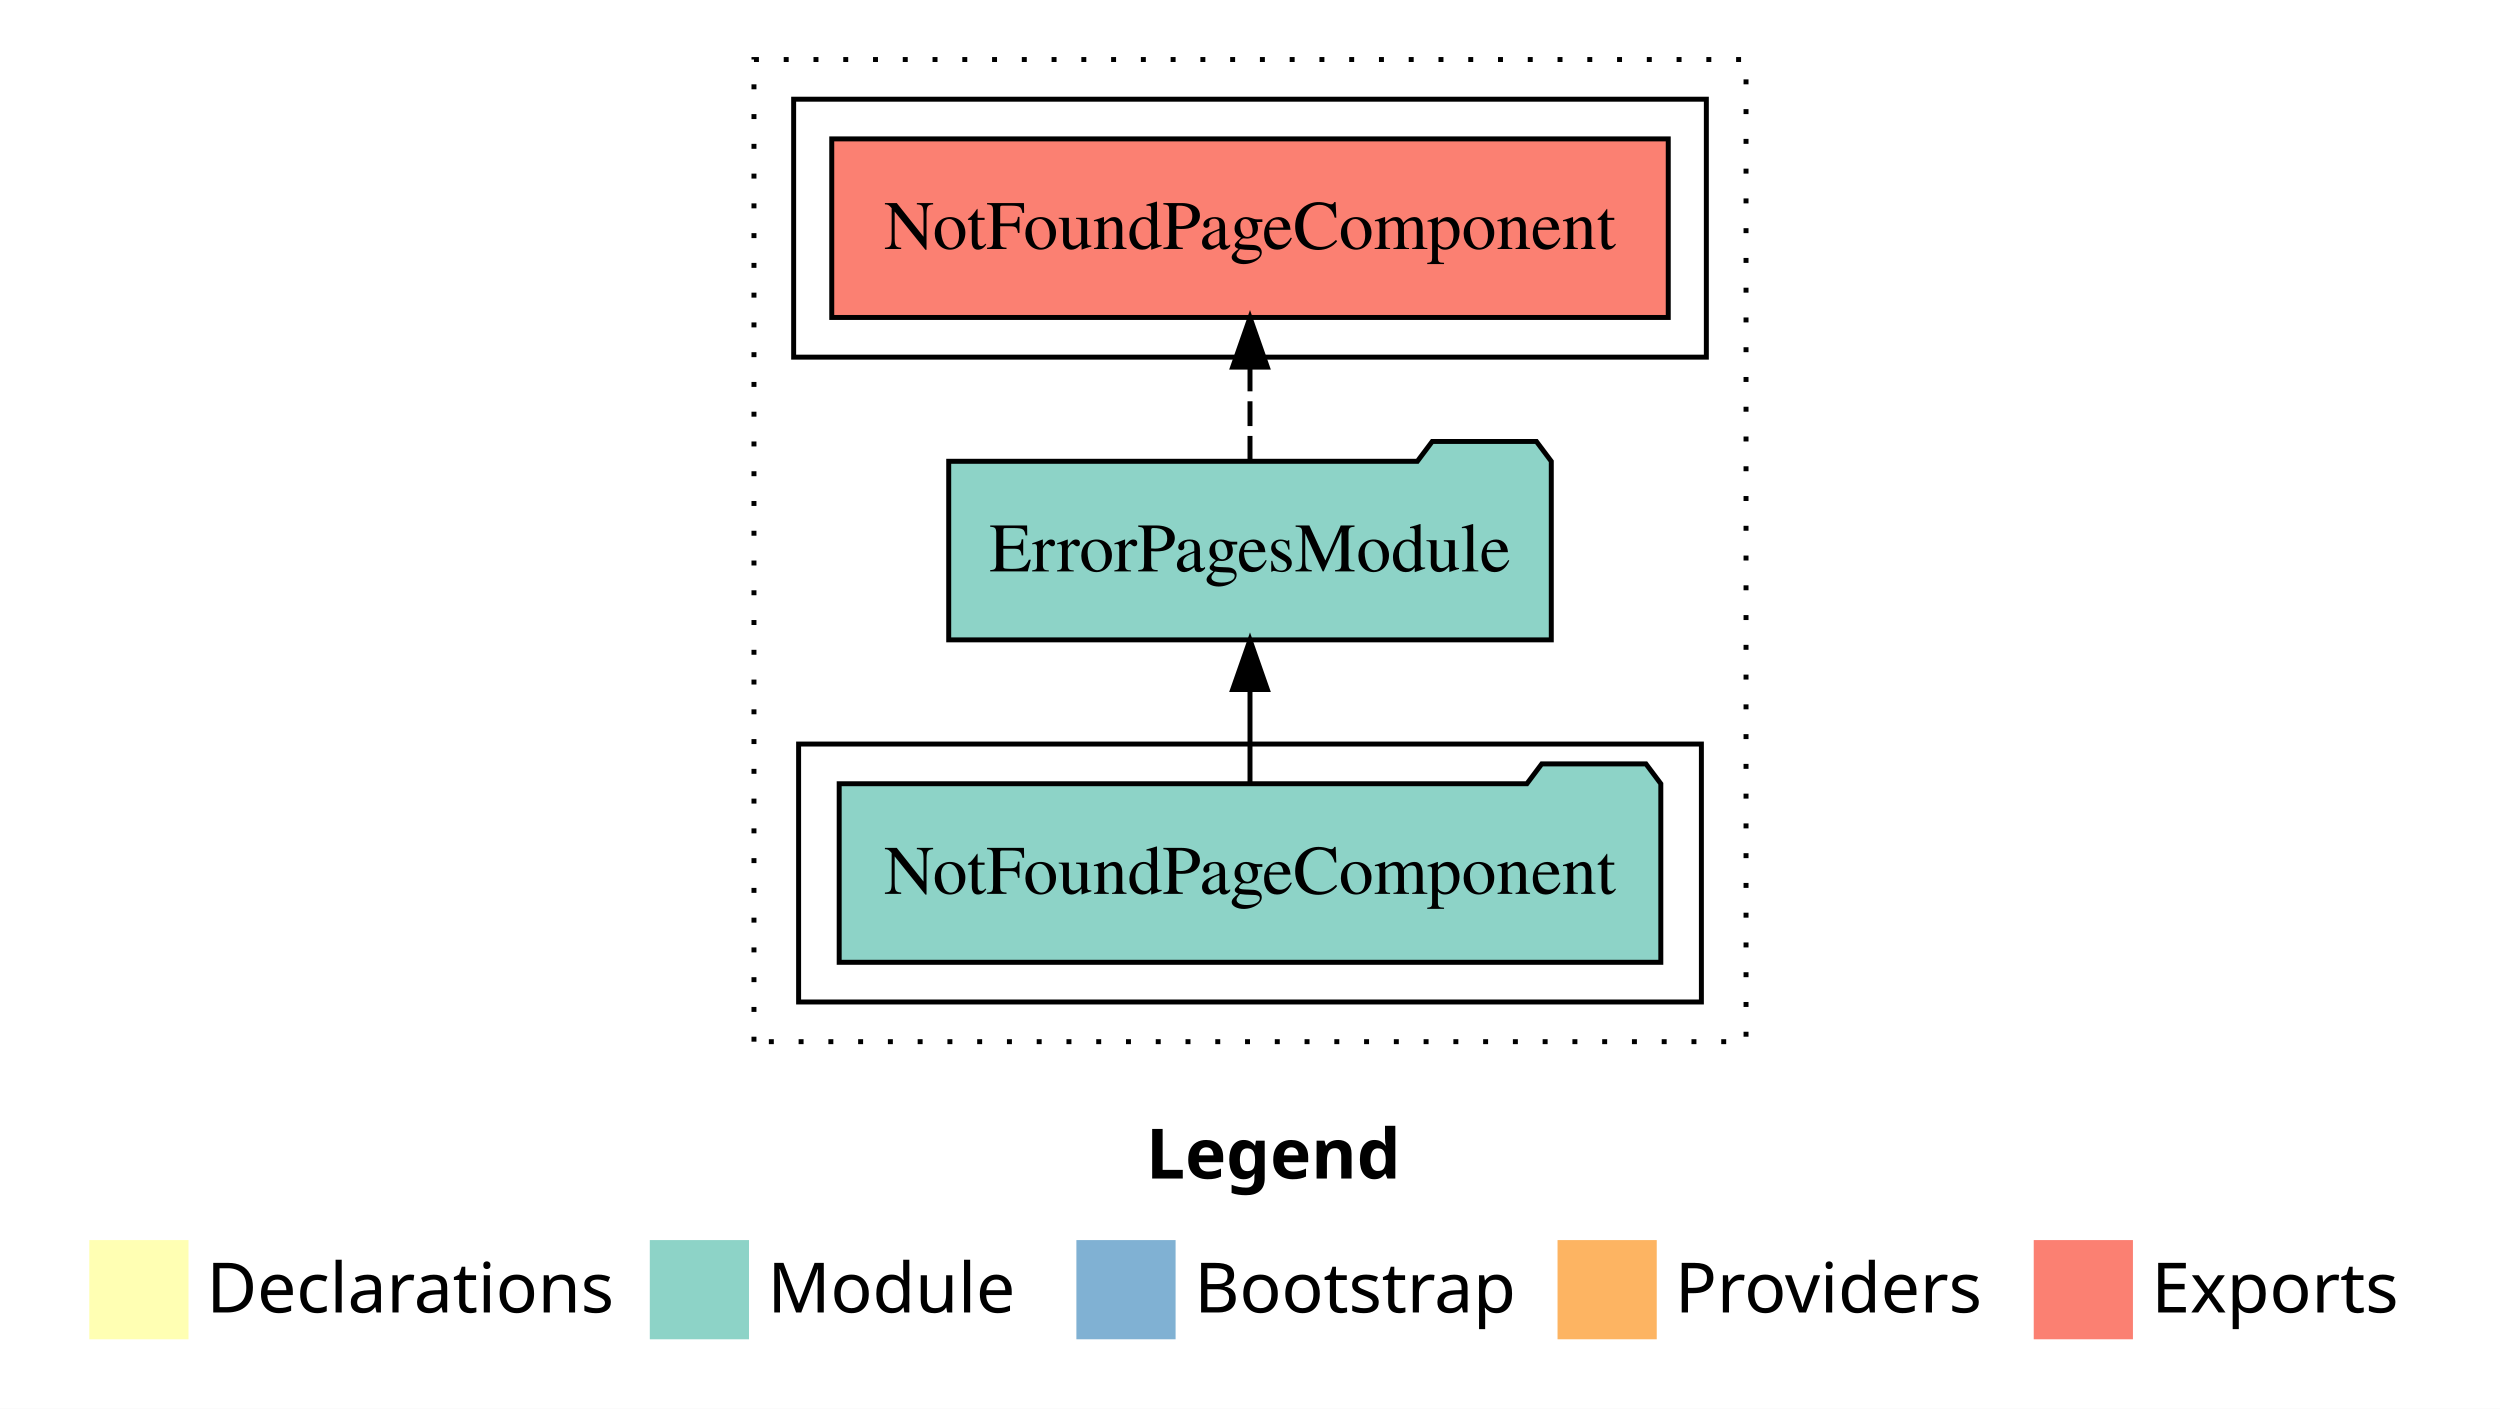
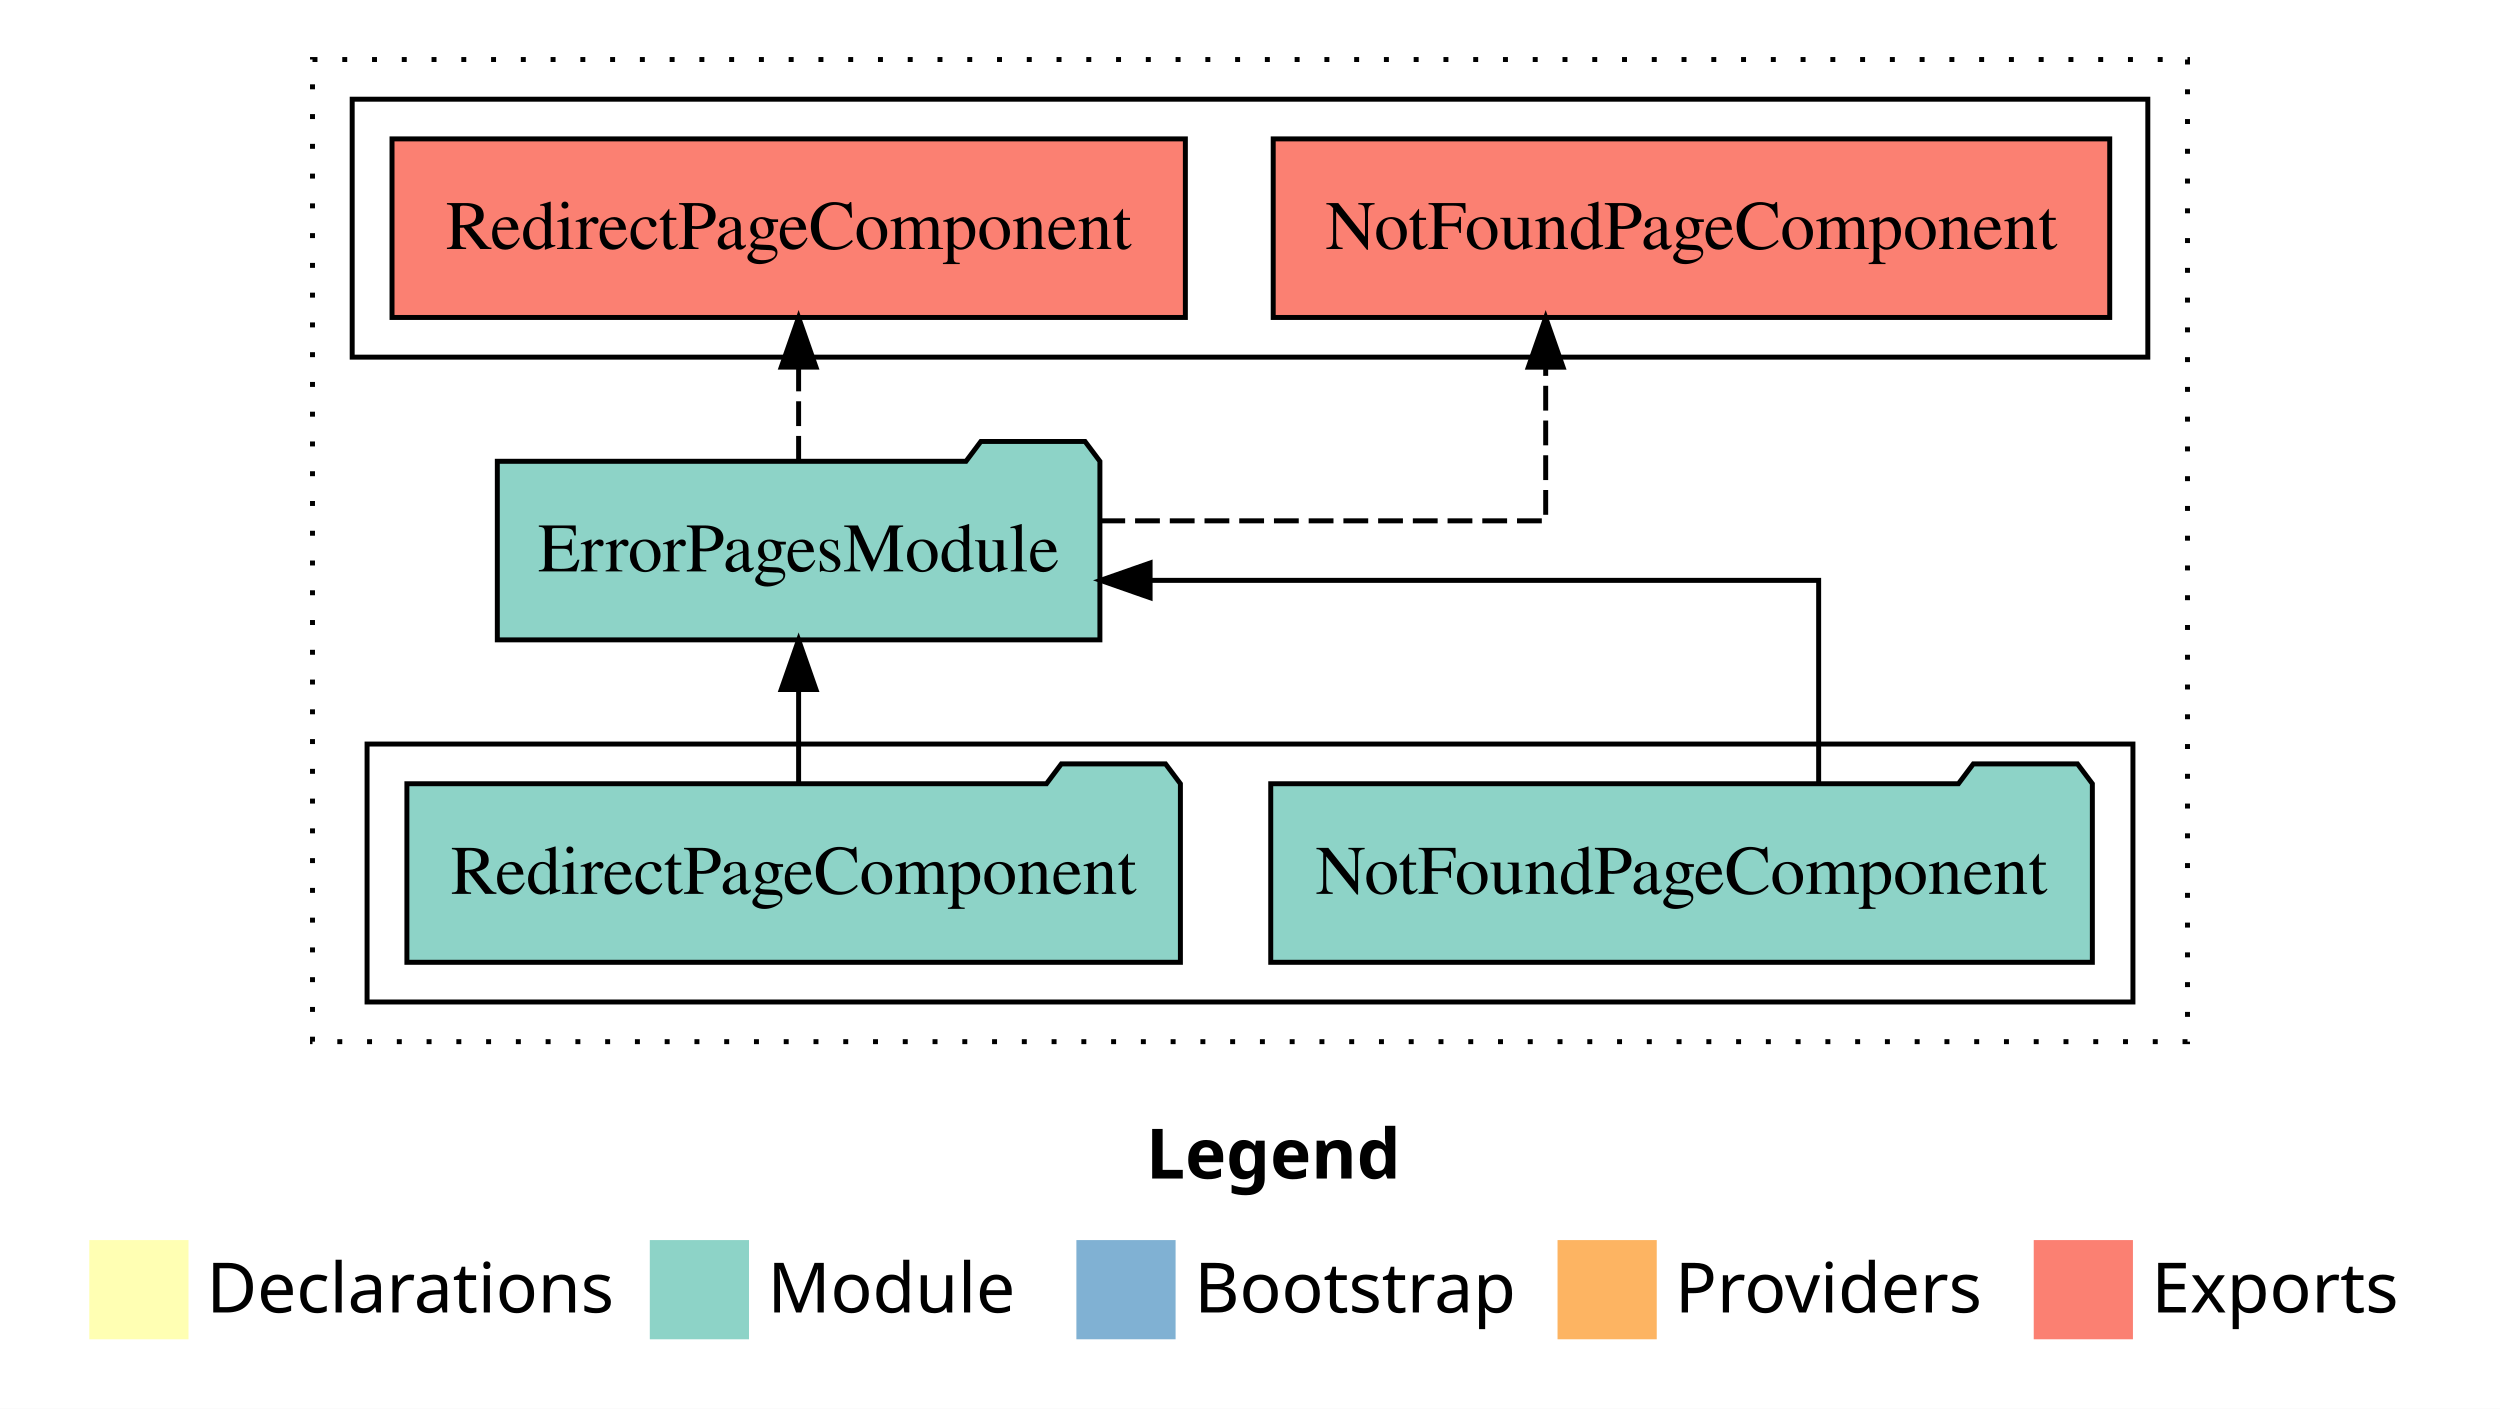
<svg xmlns="http://www.w3.org/2000/svg" width="504pt" height="284pt" viewBox="0.00 0.00 504.00 284.00">
  <g id="graph0" class="graph" transform="scale(1 1) rotate(0) translate(4 280)">
    <polygon fill="white" stroke="transparent" points="-4,4 -4,-280 500,-280 500,4 -4,4" />
    <text text-anchor="start" x="227.01" y="-42.4" font-family="Times-12" font-weight="bold" font-size="14.00">Legend</text>
    <polygon fill="#ffffb3" stroke="transparent" points="14,-10 14,-30 34,-30 34,-10 14,-10" />
    <text text-anchor="start" x="37.63" y="-15.4" font-family="Times-12" font-size="14.00">  Declarations</text>
    <polygon fill="#8dd3c7" stroke="transparent" points="127,-10 127,-30 147,-30 147,-10 127,-10" />
    <text text-anchor="start" x="150.73" y="-15.4" font-family="Times-12" font-size="14.00">  Module</text>
    <polygon fill="#80b1d3" stroke="transparent" points="213,-10 213,-30 233,-30 233,-10 213,-10" />
    <text text-anchor="start" x="236.78" y="-15.4" font-family="Times-12" font-size="14.00">  Bootstrap</text>
    <polygon fill="#fdb462" stroke="transparent" points="310,-10 310,-30 330,-30 330,-10 310,-10" />
    <text text-anchor="start" x="333.67" y="-15.4" font-family="Times-12" font-size="14.00">  Providers</text>
    <polygon fill="#fb8072" stroke="transparent" points="406,-10 406,-30 426,-30 426,-10 406,-10" />
    <text text-anchor="start" x="429.73" y="-15.4" font-family="Times-12" font-size="14.00">  Exports</text>
    <g id="clust1" class="cluster">
-       <polygon fill="none" stroke="black" stroke-dasharray="1,5" points="148,-70 148,-268 348,-268 348,-70 148,-70" />
+       <polygon fill="none" stroke="black" stroke-dasharray="1,5" points="59,-70 59,-268 437,-268 437,-70 59,-70" />
    </g>
    <g id="clust3" class="cluster">
-       <polygon fill="none" stroke="black" points="157,-78 157,-130 339,-130 339,-78 157,-78" />
+       <polygon fill="none" stroke="black" points="70,-78 70,-130 426,-130 426,-78 70,-78" />
    </g>
    <g id="clust4" class="cluster">
-       <polygon fill="none" stroke="black" points="156,-208 156,-260 340,-260 340,-208 156,-208" />
+       <polygon fill="none" stroke="black" points="67,-208 67,-260 429,-260 429,-208 67,-208" />
    </g>
    <g id="node1" class="node">
-       <polygon fill="#8dd3c7" stroke="black" points="330.82,-122 327.82,-126 306.82,-126 303.82,-122 165.18,-122 165.18,-86 330.82,-86 330.82,-122" />
-       <text text-anchor="middle" x="248" y="-99.8" font-family="Times,serif" font-size="14.00">NotFoundPageComponent</text>
+       <polygon fill="#8dd3c7" stroke="black" points="417.82,-122 414.82,-126 393.82,-126 390.82,-122 252.18,-122 252.18,-86 417.82,-86 417.82,-122" />
+       <text text-anchor="middle" x="335" y="-99.8" font-family="Times,serif" font-size="14.00">NotFoundPageComponent</text>
+     </g>
+     <g id="node3" class="node">
+       <polygon fill="#8dd3c7" stroke="black" points="217.74,-187 214.74,-191 193.74,-191 190.74,-187 96.26,-187 96.26,-151 217.74,-151 217.74,-187" />
+       <text text-anchor="middle" x="157" y="-164.8" font-family="Times,serif" font-size="14.00">ErrorPagesModule</text>
+     </g>
+     <g id="edge1" class="edge">
+       <path fill="none" stroke="black" d="M362.64,-122.02C362.64,-139.37 362.64,-163 362.64,-163 362.64,-163 227.86,-163 227.86,-163" />
+       <polygon fill="black" stroke="black" points="227.86,-159.5 217.86,-163 227.86,-166.5 227.86,-159.5" />
    </g>
    <g id="node2" class="node">
-       <polygon fill="#8dd3c7" stroke="black" points="308.74,-187 305.74,-191 284.74,-191 281.74,-187 187.26,-187 187.26,-151 308.74,-151 308.74,-187" />
-       <text text-anchor="middle" x="248" y="-164.8" font-family="Times,serif" font-size="14.00">ErrorPagesModule</text>
-     </g>
-     <g id="edge1" class="edge">
-       <path fill="none" stroke="black" d="M248,-122.11C248,-122.11 248,-140.99 248,-140.99" />
-       <polygon fill="black" stroke="black" points="244.5,-140.99 248,-150.99 251.5,-140.99 244.5,-140.99" />
-     </g>
-     <g id="node3" class="node">
-       <polygon fill="#fb8072" stroke="black" points="332.32,-252 163.68,-252 163.68,-216 332.32,-216 332.32,-252" />
-       <text text-anchor="middle" x="248" y="-229.8" font-family="Times,serif" font-size="14.00">NotFoundPageComponent </text>
+       <polygon fill="#8dd3c7" stroke="black" points="233.97,-122 230.97,-126 209.97,-126 206.97,-122 78.03,-122 78.03,-86 233.97,-86 233.97,-122" />
+       <text text-anchor="middle" x="156" y="-99.8" font-family="Times,serif" font-size="14.00">RedirectPageComponent</text>
    </g>
    <g id="edge2" class="edge">
-       <path fill="none" stroke="black" stroke-dasharray="5,2" d="M248,-187.11C248,-187.11 248,-205.99 248,-205.99" />
-       <polygon fill="black" stroke="black" points="244.5,-205.99 248,-215.99 251.5,-205.99 244.5,-205.99" />
+       <path fill="none" stroke="black" d="M157,-122.11C157,-122.11 157,-140.99 157,-140.99" />
+       <polygon fill="black" stroke="black" points="153.5,-140.99 157,-150.99 160.5,-140.99 153.5,-140.99" />
+     </g>
+     <g id="node4" class="node">
+       <polygon fill="#fb8072" stroke="black" points="421.32,-252 252.68,-252 252.68,-216 421.32,-216 421.32,-252" />
+       <text text-anchor="middle" x="337" y="-229.8" font-family="Times,serif" font-size="14.00">NotFoundPageComponent </text>
+     </g>
+     <g id="edge3" class="edge">
+       <path fill="none" stroke="black" stroke-dasharray="5,2" d="M217.83,-175C259.63,-175 307.61,-175 307.61,-175 307.61,-175 307.61,-205.98 307.61,-205.98" />
+       <polygon fill="black" stroke="black" points="304.11,-205.98 307.61,-215.98 311.11,-205.98 304.11,-205.98" />
+     </g>
+     <g id="node5" class="node">
+       <polygon fill="#fb8072" stroke="black" points="234.97,-252 75.03,-252 75.03,-216 234.97,-216 234.97,-252" />
+       <text text-anchor="middle" x="155" y="-229.8" font-family="Times,serif" font-size="14.00">RedirectPageComponent </text>
+     </g>
+     <g id="edge4" class="edge">
+       <path fill="none" stroke="black" stroke-dasharray="5,2" d="M157,-187.11C157,-187.11 157,-205.99 157,-205.99" />
+       <polygon fill="black" stroke="black" points="153.5,-205.99 157,-215.99 160.5,-205.99 153.5,-205.99" />
    </g>
  </g>
</svg>
